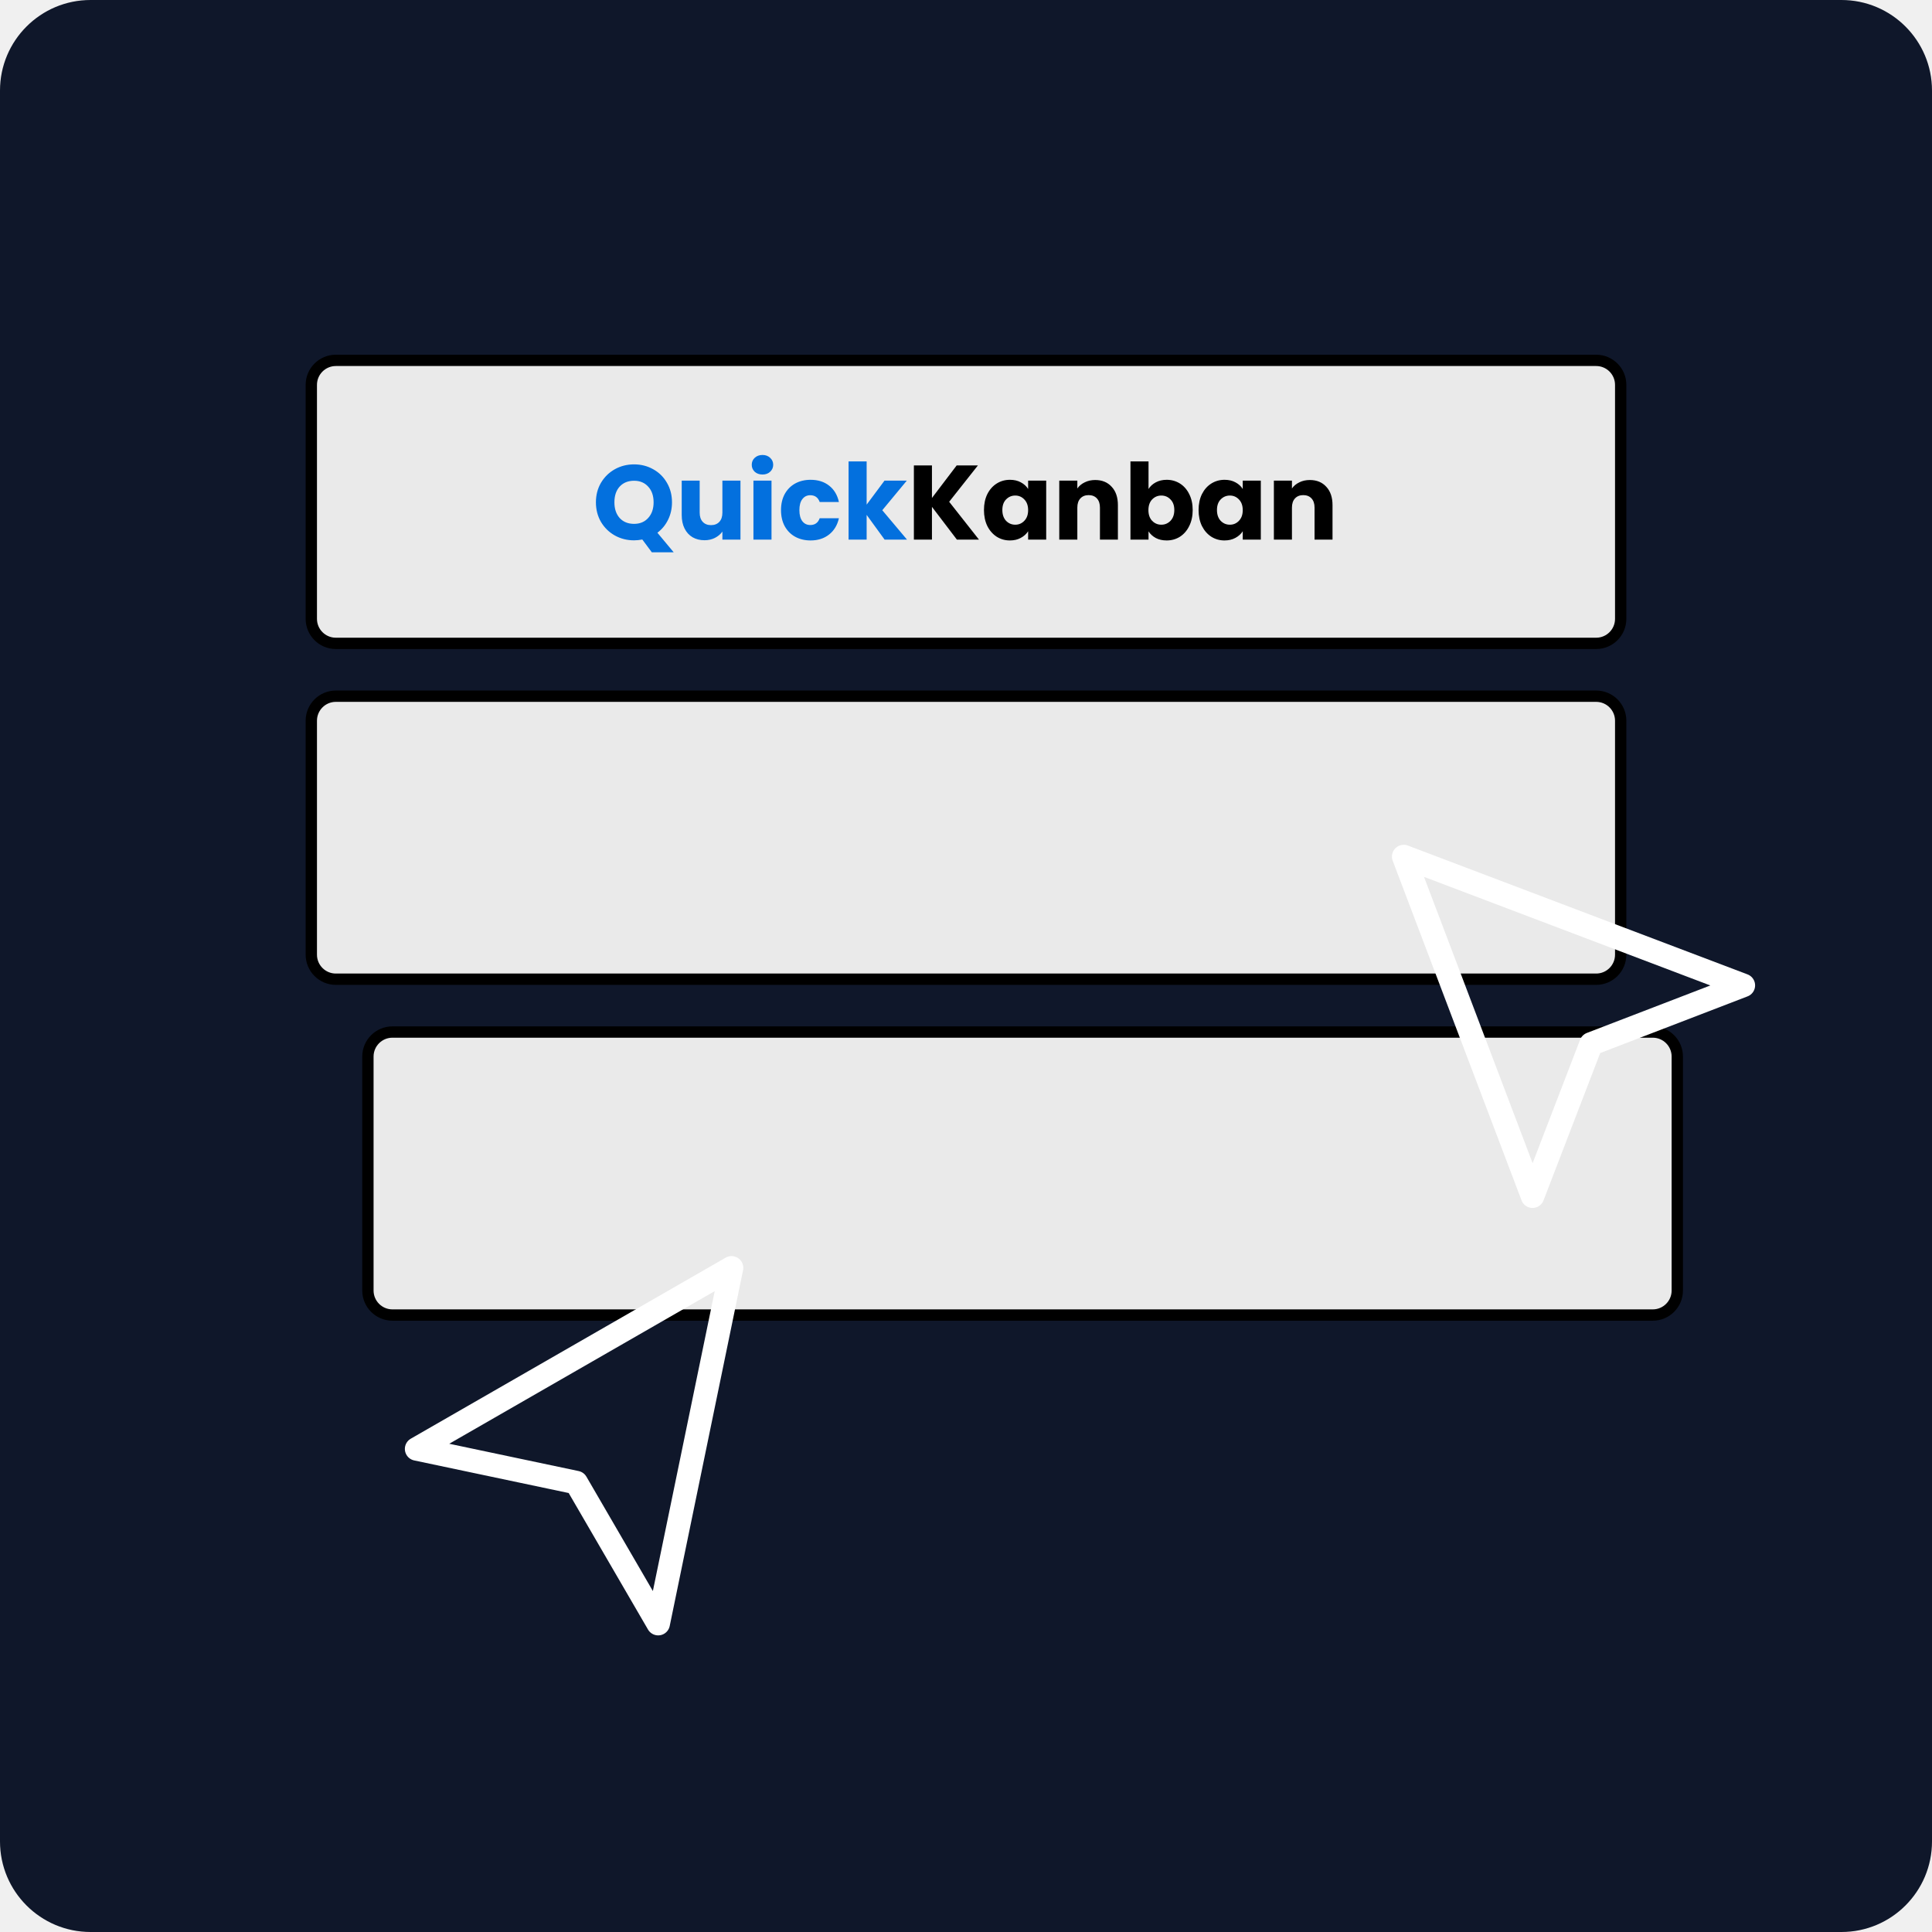
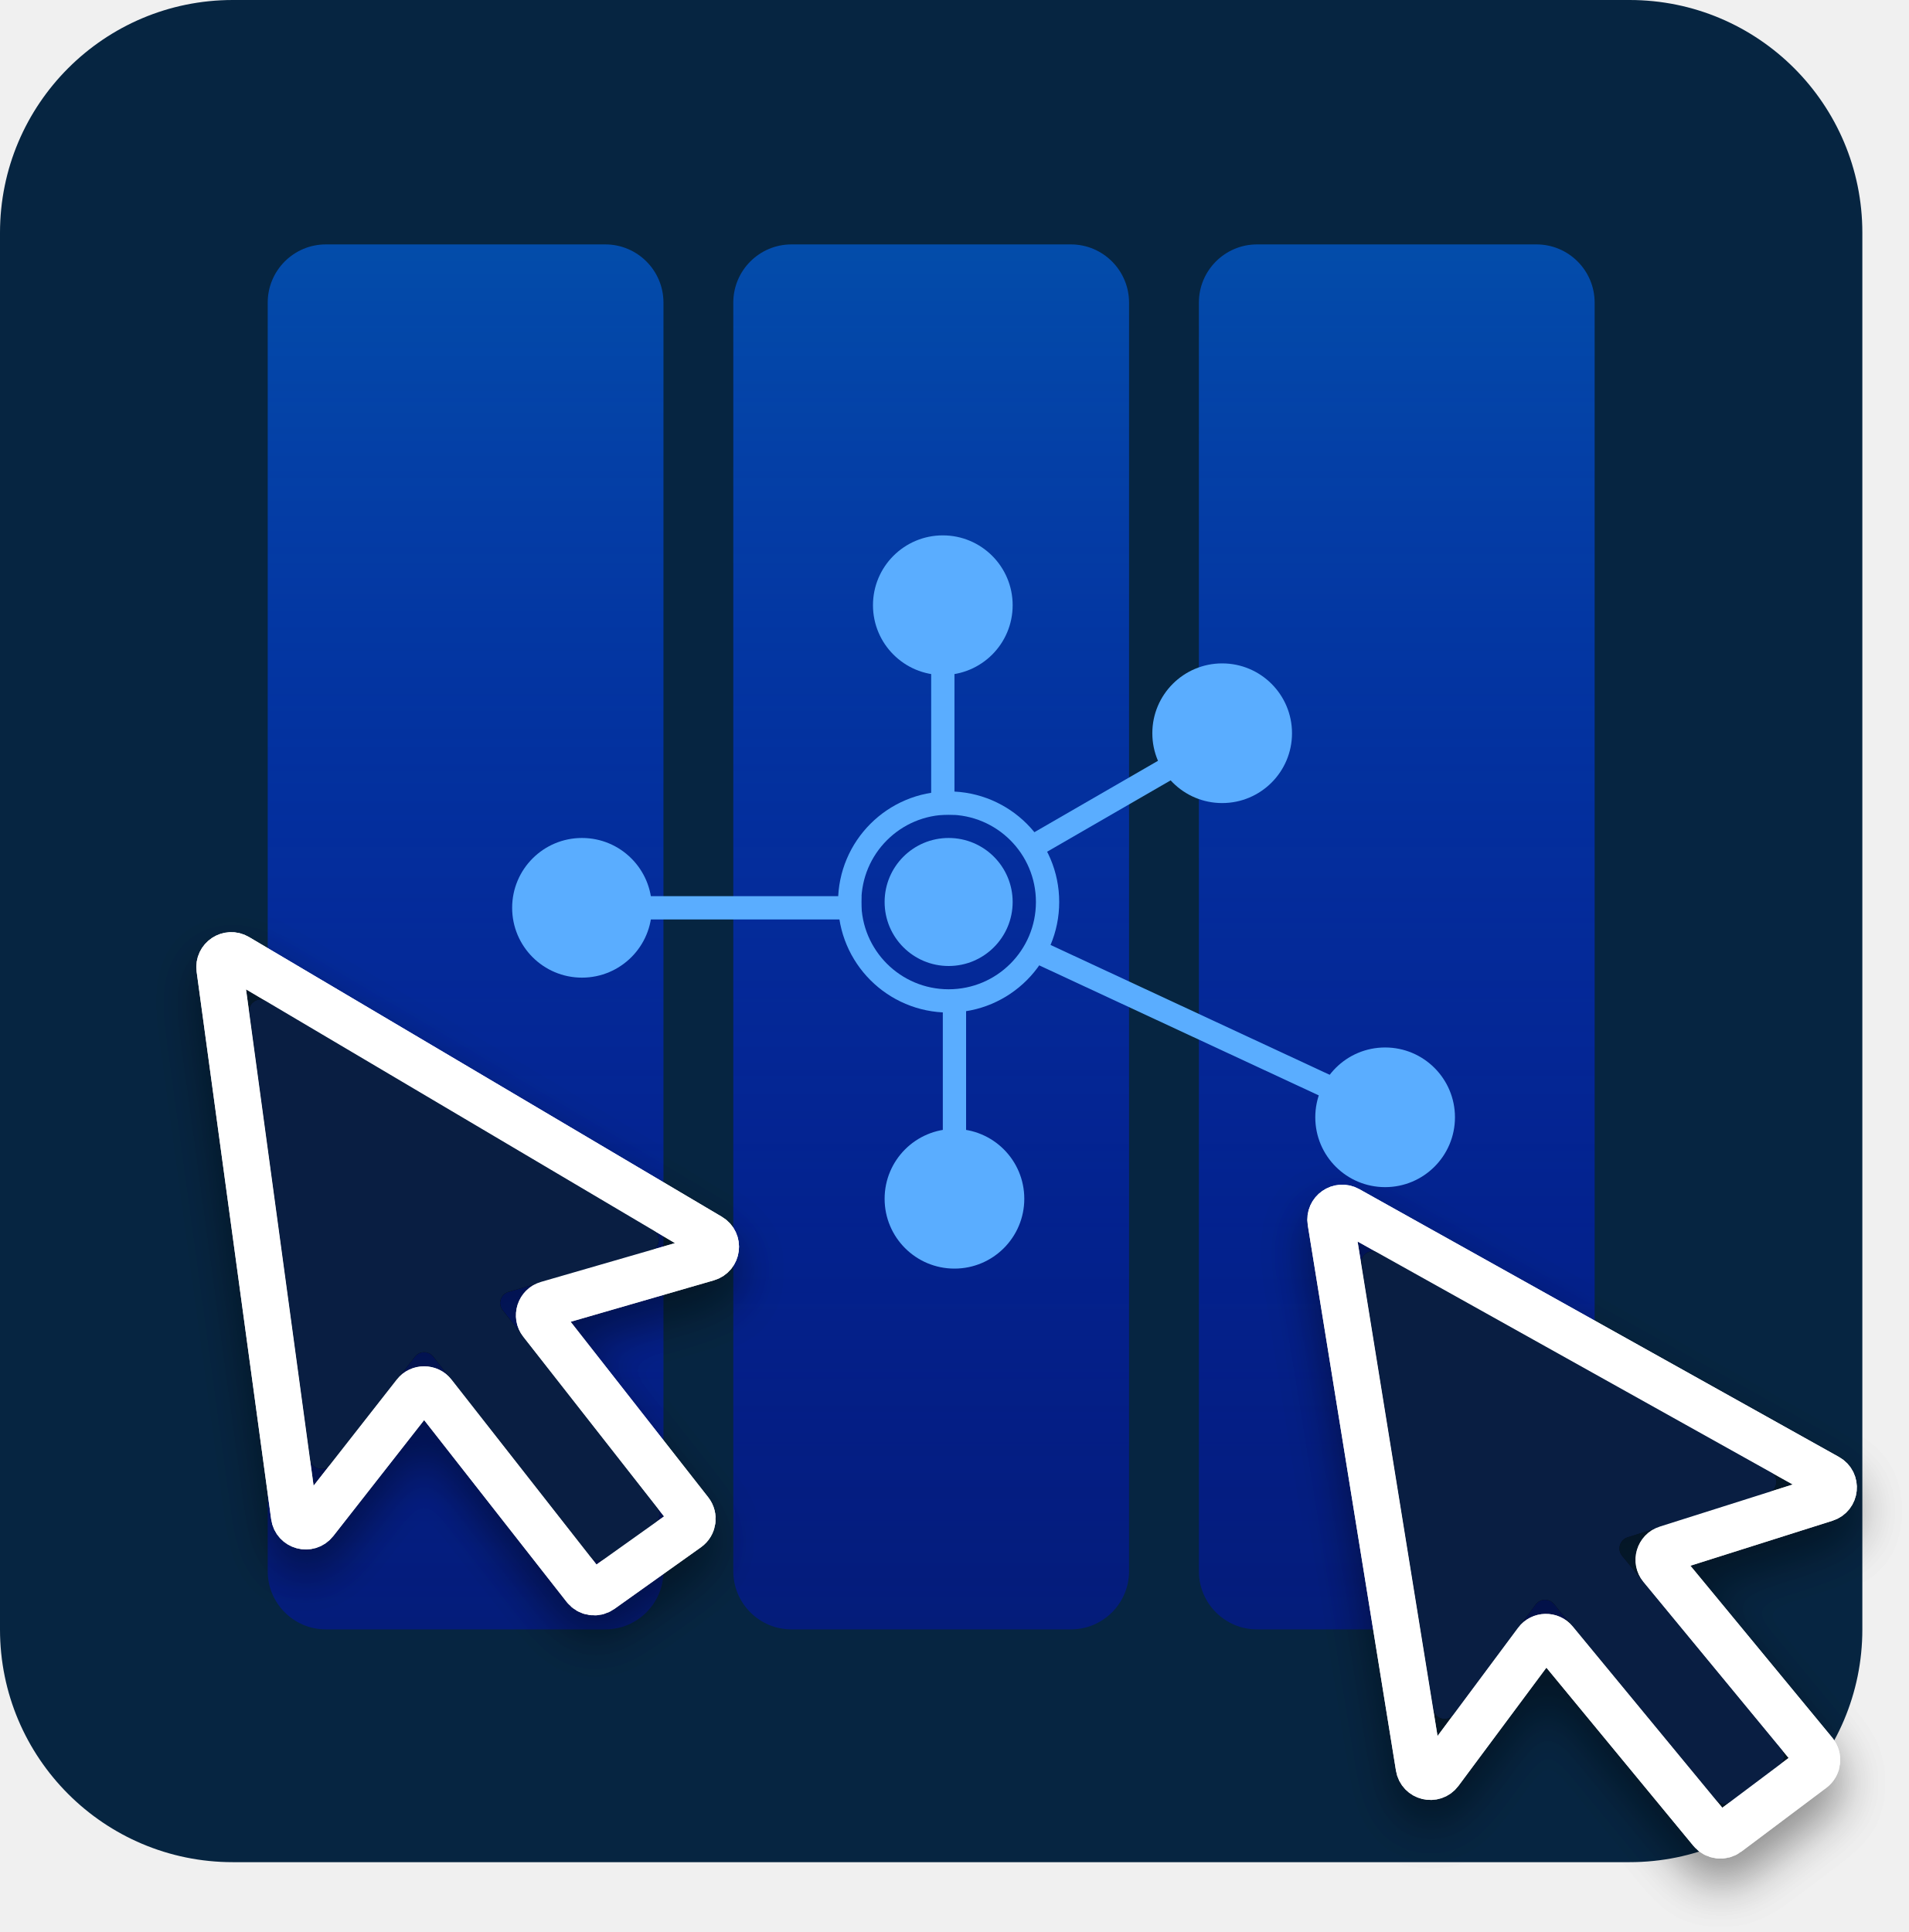
- <svg xmlns="http://www.w3.org/2000/svg" width="512" height="512" viewBox="0 0 512 512" fill="none">
-   <rect width="512" height="512" rx="24" fill="#0F172A" />
-   <rect x="82.5" y="95.5" width="347" height="75" rx="6.5" fill="#EAEAEA" stroke="black" stroke-width="3" />
-   <rect x="82.5" y="184.5" width="347" height="75" rx="6.5" fill="#EAEAEA" stroke="black" stroke-width="3" />
-   <rect x="97.5" y="273.5" width="347" height="75" rx="6.5" fill="#EAEAEA" stroke="black" stroke-width="3" />
-   <path d="M172.736 146.36L170.216 142.972C169.469 143.121 168.741 143.196 168.032 143.196C166.184 143.196 164.485 142.767 162.936 141.908C161.405 141.049 160.183 139.855 159.268 138.324C158.372 136.775 157.924 135.039 157.924 133.116C157.924 131.193 158.372 129.467 159.268 127.936C160.183 126.405 161.405 125.211 162.936 124.352C164.485 123.493 166.184 123.064 168.032 123.064C169.88 123.064 171.569 123.493 173.1 124.352C174.649 125.211 175.863 126.405 176.74 127.936C177.636 129.467 178.084 131.193 178.084 133.116C178.084 134.796 177.739 136.336 177.048 137.736C176.376 139.117 175.433 140.265 174.22 141.18L178.532 146.36H172.736ZM162.824 133.116C162.824 134.852 163.291 136.243 164.224 137.288C165.176 138.315 166.445 138.828 168.032 138.828C169.6 138.828 170.851 138.305 171.784 137.26C172.736 136.215 173.212 134.833 173.212 133.116C173.212 131.38 172.736 129.999 171.784 128.972C170.851 127.927 169.6 127.404 168.032 127.404C166.445 127.404 165.176 127.917 164.224 128.944C163.291 129.971 162.824 131.361 162.824 133.116ZM196.23 127.376V143H191.442V140.872C190.957 141.563 190.294 142.123 189.454 142.552C188.633 142.963 187.718 143.168 186.71 143.168C185.516 143.168 184.461 142.907 183.546 142.384C182.632 141.843 181.922 141.068 181.418 140.06C180.914 139.052 180.662 137.867 180.662 136.504V127.376H185.422V135.86C185.422 136.905 185.693 137.717 186.234 138.296C186.776 138.875 187.504 139.164 188.418 139.164C189.352 139.164 190.089 138.875 190.63 138.296C191.172 137.717 191.442 136.905 191.442 135.86V127.376H196.23ZM202.078 125.752C201.238 125.752 200.547 125.509 200.006 125.024C199.483 124.52 199.222 123.904 199.222 123.176C199.222 122.429 199.483 121.813 200.006 121.328C200.547 120.824 201.238 120.572 202.078 120.572C202.899 120.572 203.571 120.824 204.094 121.328C204.635 121.813 204.906 122.429 204.906 123.176C204.906 123.904 204.635 124.52 204.094 125.024C203.571 125.509 202.899 125.752 202.078 125.752ZM204.458 127.376V143H199.67V127.376H204.458ZM206.975 135.188C206.975 133.564 207.302 132.145 207.955 130.932C208.627 129.719 209.551 128.785 210.727 128.132C211.922 127.479 213.285 127.152 214.815 127.152C216.775 127.152 218.409 127.665 219.715 128.692C221.041 129.719 221.909 131.165 222.319 133.032H217.223C216.794 131.837 215.963 131.24 214.731 131.24C213.854 131.24 213.154 131.585 212.631 132.276C212.109 132.948 211.847 133.919 211.847 135.188C211.847 136.457 212.109 137.437 212.631 138.128C213.154 138.8 213.854 139.136 214.731 139.136C215.963 139.136 216.794 138.539 217.223 137.344H222.319C221.909 139.173 221.041 140.611 219.715 141.656C218.39 142.701 216.757 143.224 214.815 143.224C213.285 143.224 211.922 142.897 210.727 142.244C209.551 141.591 208.627 140.657 207.955 139.444C207.302 138.231 206.975 136.812 206.975 135.188ZM234.429 143L229.669 136.448V143H224.881V122.28H229.669V133.732L234.401 127.376H240.309L233.813 135.216L240.365 143H234.429Z" fill="#0370DE" />
-   <path d="M253.585 143L246.977 134.32V143H242.189V123.344H246.977V131.968L253.529 123.344H259.157L251.541 132.976L259.437 143H253.585ZM260.761 135.16C260.761 133.555 261.059 132.145 261.657 130.932C262.273 129.719 263.103 128.785 264.149 128.132C265.194 127.479 266.361 127.152 267.649 127.152C268.75 127.152 269.711 127.376 270.533 127.824C271.373 128.272 272.017 128.86 272.465 129.588V127.376H277.253V143H272.465V140.788C271.998 141.516 271.345 142.104 270.505 142.552C269.683 143 268.722 143.224 267.621 143.224C266.351 143.224 265.194 142.897 264.149 142.244C263.103 141.572 262.273 140.629 261.657 139.416C261.059 138.184 260.761 136.765 260.761 135.16ZM272.465 135.188C272.465 133.993 272.129 133.051 271.457 132.36C270.803 131.669 270.001 131.324 269.049 131.324C268.097 131.324 267.285 131.669 266.613 132.36C265.959 133.032 265.633 133.965 265.633 135.16C265.633 136.355 265.959 137.307 266.613 138.016C267.285 138.707 268.097 139.052 269.049 139.052C270.001 139.052 270.803 138.707 271.457 138.016C272.129 137.325 272.465 136.383 272.465 135.188ZM290.236 127.208C292.066 127.208 293.522 127.805 294.604 129C295.706 130.176 296.256 131.8 296.256 133.872V143H291.496V134.516C291.496 133.471 291.226 132.659 290.684 132.08C290.143 131.501 289.415 131.212 288.5 131.212C287.586 131.212 286.858 131.501 286.316 132.08C285.775 132.659 285.504 133.471 285.504 134.516V143H280.716V127.376H285.504V129.448C285.99 128.757 286.643 128.216 287.464 127.824C288.286 127.413 289.21 127.208 290.236 127.208ZM304.372 129.588C304.82 128.86 305.464 128.272 306.304 127.824C307.144 127.376 308.105 127.152 309.188 127.152C310.476 127.152 311.642 127.479 312.688 128.132C313.733 128.785 314.554 129.719 315.152 130.932C315.768 132.145 316.076 133.555 316.076 135.16C316.076 136.765 315.768 138.184 315.152 139.416C314.554 140.629 313.733 141.572 312.688 142.244C311.642 142.897 310.476 143.224 309.188 143.224C308.086 143.224 307.125 143.009 306.304 142.58C305.482 142.132 304.838 141.544 304.372 140.816V143H299.584V122.28H304.372V129.588ZM311.204 135.16C311.204 133.965 310.868 133.032 310.196 132.36C309.542 131.669 308.73 131.324 307.76 131.324C306.808 131.324 305.996 131.669 305.324 132.36C304.67 133.051 304.344 133.993 304.344 135.188C304.344 136.383 304.67 137.325 305.324 138.016C305.996 138.707 306.808 139.052 307.76 139.052C308.712 139.052 309.524 138.707 310.196 138.016C310.868 137.307 311.204 136.355 311.204 135.16ZM317.636 135.16C317.636 133.555 317.934 132.145 318.532 130.932C319.148 129.719 319.978 128.785 321.024 128.132C322.069 127.479 323.236 127.152 324.524 127.152C325.625 127.152 326.586 127.376 327.408 127.824C328.248 128.272 328.892 128.86 329.34 129.588V127.376H334.128V143H329.34V140.788C328.873 141.516 328.22 142.104 327.38 142.552C326.558 143 325.597 143.224 324.496 143.224C323.226 143.224 322.069 142.897 321.024 142.244C319.978 141.572 319.148 140.629 318.532 139.416C317.934 138.184 317.636 136.765 317.636 135.16ZM329.34 135.188C329.34 133.993 329.004 133.051 328.332 132.36C327.678 131.669 326.876 131.324 325.924 131.324C324.972 131.324 324.16 131.669 323.488 132.36C322.834 133.032 322.508 133.965 322.508 135.16C322.508 136.355 322.834 137.307 323.488 138.016C324.16 138.707 324.972 139.052 325.924 139.052C326.876 139.052 327.678 138.707 328.332 138.016C329.004 137.325 329.34 136.383 329.34 135.188ZM347.111 127.208C348.941 127.208 350.397 127.805 351.479 129C352.581 130.176 353.131 131.8 353.131 133.872V143H348.371V134.516C348.371 133.471 348.101 132.659 347.559 132.08C347.018 131.501 346.29 131.212 345.375 131.212C344.461 131.212 343.733 131.501 343.191 132.08C342.65 132.659 342.379 133.471 342.379 134.516V143H337.591V127.376H342.379V129.448C342.865 128.757 343.518 128.216 344.339 127.824C345.161 127.413 346.085 127.208 347.111 127.208Z" fill="black" />
-   <path d="M174.425 430.274L193.862 336L110.413 383.976L152.707 392.9L174.425 430.274Z" stroke="white" stroke-width="6.24" stroke-linecap="round" stroke-linejoin="round" />
-   <path d="M462 261.138L372 227L406.138 317L421.655 276.655L462 261.138Z" stroke="white" stroke-width="6.24" stroke-linecap="round" stroke-linejoin="round" />
+ <svg xmlns="http://www.w3.org/2000/svg" width="164" height="166" viewBox="0 0 164 166" fill="none">
+   <path d="M0 20C0 8.954 8.954 0 20 0H140C151.046 0 160 8.954 160 20V140C160 151.046 151.046 160 140 160H20C8.954 160 0 151.046 0 140V20Z" fill="#062541" />
+   <rect x="23" y="21" width="34" height="119" rx="5" fill="url(#paint0_linear_2_2)" />
+   <rect x="103" y="21" width="34" height="119" rx="5" fill="url(#paint1_linear_2_2)" />
+   <rect x="63" y="21" width="34" height="119" rx="5" fill="url(#paint2_linear_2_2)" />
+   <g filter="url(#filter0_d_2_2)">
+     <path d="M124.919 147.291C124.391 148 123.27 147.726 123.129 146.854L116.956 108.67C116.822 107.844 117.701 107.229 118.431 107.637L152.1 126.439C152.866 126.866 152.75 128.001 151.915 128.266L139.832 132.091C139.156 132.305 138.911 133.134 139.362 133.681L153.035 150.256C153.398 150.696 153.32 151.35 152.864 151.692L148.742 154.787C148.314 155.108 147.71 155.036 147.37 154.624L133.508 137.82C133.095 137.319 132.322 137.339 131.934 137.859L124.919 147.291Z" fill="black" />
+     <path d="M117.624 104.935L115.805 103.919C115.075 103.511 114.196 104.126 114.33 104.951L121.532 149.499L121.906 151.815C122.047 152.687 123.168 152.961 123.696 152.252L125.124 150.331L132.013 141.07C132.4 140.55 133.174 140.53 133.587 141.031L146.419 156.587L147.035 157.333C147.375 157.746 147.979 157.818 148.406 157.497L149.194 156.905L155.705 152.017C156.161 151.675 156.239 151.021 155.876 150.581L155.261 149.836L142.742 134.659C142.291 134.113 142.536 133.284 143.212 133.07L154.732 129.422L156.831 128.758C157.666 128.494 157.782 127.359 157.016 126.932L117.624 104.935Z" stroke="white" stroke-width="4" />
+   </g>
+   <g filter="url(#filter1_d_2_2)">
+     <path d="M124.919 147.291C124.391 148 123.27 147.726 123.129 146.854L116.956 108.67C116.822 107.844 117.701 107.229 118.431 107.637L152.1 126.439C152.866 126.866 152.75 128.001 151.915 128.266L139.832 132.091C139.156 132.305 138.911 133.134 139.362 133.681L153.035 150.256C153.398 150.696 153.32 151.35 152.864 151.692L148.742 154.787C148.314 155.108 147.71 155.036 147.37 154.624L133.508 137.82C133.095 137.319 132.322 137.339 131.934 137.859L124.919 147.291Z" fill="#091E42" />
+     <path d="M117.624 104.935L115.805 103.919C115.075 103.511 114.196 104.126 114.33 104.951L121.532 149.499L121.906 151.815C122.047 152.687 123.168 152.961 123.696 152.252L125.124 150.331L132.013 141.07C132.4 140.55 133.174 140.53 133.587 141.031L146.419 156.587L147.035 157.333C147.375 157.746 147.979 157.818 148.406 157.497L149.194 156.905L155.705 152.017C156.161 151.675 156.239 151.021 155.876 150.581L155.261 149.836L142.742 134.659C142.291 134.113 142.536 133.284 143.212 133.07L154.732 129.422L156.831 128.758C157.666 128.494 157.782 127.359 157.016 126.932L117.624 104.935Z" stroke="white" stroke-width="4" />
+   </g>
+   <g filter="url(#filter2_d_2_2)">
+     <path d="M28.404 125.82C27.859 126.516 26.745 126.214 26.626 125.338L21.409 87.011C21.296 86.183 22.189 85.59 22.909 86.016L56.098 105.653C56.852 106.1 56.709 107.231 55.867 107.475L43.692 110.997C43.011 111.194 42.746 112.017 43.183 112.574L56.438 129.486C56.79 129.935 56.695 130.586 56.231 130.917L52.032 133.909C51.597 134.219 50.995 134.132 50.665 133.711L37.227 116.566C36.827 116.055 36.053 116.055 35.653 116.566L28.404 125.82Z" fill="black" />
+     <path d="M22.17 83.294L20.376 82.233C19.657 81.807 18.763 82.4 18.876 83.229L24.963 127.942L25.28 130.267C25.399 131.142 26.513 131.444 27.058 130.748L28.534 128.864L35.651 119.778C36.052 119.267 36.825 119.267 37.226 119.778L49.665 135.65L50.262 136.411C50.592 136.832 51.194 136.919 51.63 136.609L52.432 136.037L59.063 131.313C59.527 130.982 59.621 130.331 59.27 129.882L58.674 129.122L46.538 113.637C46.1 113.079 46.366 112.257 47.047 112.06L58.655 108.701L60.769 108.09C61.611 107.846 61.755 106.715 61 106.269L22.17 83.294Z" stroke="white" stroke-width="4" />
+   </g>
+   <g filter="url(#filter3_d_2_2)">
+     <path d="M28.404 125.82C27.859 126.516 26.745 126.214 26.626 125.338L21.409 87.011C21.296 86.183 22.189 85.59 22.909 86.016L56.098 105.653C56.852 106.1 56.709 107.231 55.867 107.475L43.692 110.997C43.011 111.194 42.746 112.017 43.183 112.574L56.438 129.486C56.79 129.935 56.695 130.586 56.231 130.917L52.032 133.909C51.597 134.219 50.995 134.132 50.665 133.711L37.227 116.566C36.827 116.055 36.053 116.055 35.653 116.566L28.404 125.82Z" fill="#091E42" />
+     <path d="M22.17 83.294L20.376 82.233C19.657 81.807 18.763 82.4 18.876 83.229L24.963 127.942L25.28 130.267C25.399 131.142 26.513 131.444 27.058 130.748L28.534 128.864L35.651 119.778C36.052 119.267 36.825 119.267 37.226 119.778L49.665 135.65L50.262 136.411C50.592 136.832 51.194 136.919 51.63 136.609L52.432 136.037L59.063 131.313C59.527 130.982 59.621 130.331 59.27 129.882L58.674 129.122L46.538 113.637C46.1 113.079 46.366 112.257 47.047 112.06L58.655 108.701L60.769 108.09C61.611 107.846 61.755 106.715 61 106.269L22.17 83.294Z" stroke="white" stroke-width="4" />
+   </g>
+   <rect x="80" y="52" width="2" height="18" fill="#5AADFF" />
+   <rect x="81" y="86" width="2" height="18" fill="#5AADFF" />
+   <rect x="53" y="79" width="2" height="21" transform="rotate(-90 53 79)" fill="#5AADFF" />
+   <rect x="103.586" y="63" width="2" height="18" transform="rotate(59.9831 103.586 63)" fill="#5AADFF" />
+   <rect x="119.083" y="94.603" width="2" height="32.249" transform="rotate(114.949 119.083 94.6032)" fill="#5AADFF" />
+   <circle cx="81.5" cy="77.5" r="8.5" stroke="#5AADFF" stroke-width="2" />
+   <circle cx="81" cy="52" r="6" fill="#5AADFF" />
+   <circle cx="81.5" cy="77.5" r="5.5" fill="#5AADFF" />
+   <circle cx="82" cy="103" r="6" fill="#5AADFF" />
+   <circle cx="119" cy="96" r="6" fill="#5AADFF" />
+   <circle cx="50" cy="78" r="6" fill="#5AADFF" />
+   <circle cx="105" cy="63" r="6" fill="#5AADFF" />
+   <defs>
+     <filter id="filter0_d_2_2" x="108.315" y="99.785" width="55.215" height="65.912" filterUnits="userSpaceOnUse" color-interpolation-filters="sRGB">
+       <feFlood flood-opacity="0" result="BackgroundImageFix" />
+       <feColorMatrix in="SourceAlpha" type="matrix" values="0 0 0 0 0 0 0 0 0 0 0 0 0 0 0 0 0 0 127 0" result="hardAlpha" />
+       <feOffset dy="2" />
+       <feGaussianBlur stdDeviation="2" />
+       <feColorMatrix type="matrix" values="0 0 0 0 0 0 0 0 0 0 0 0 0 0 0 0 0 0 0.24 0" />
+       <feBlend mode="normal" in2="BackgroundImageFix" result="effect1_dropShadow_2_2" />
+       <feBlend mode="normal" in="SourceGraphic" in2="effect1_dropShadow_2_2" result="shape" />
+     </filter>
+     <filter id="filter1_d_2_2" x="108.315" y="99.785" width="55.215" height="65.912" filterUnits="userSpaceOnUse" color-interpolation-filters="sRGB">
+       <feFlood flood-opacity="0" result="BackgroundImageFix" />
+       <feColorMatrix in="SourceAlpha" type="matrix" values="0 0 0 0 0 0 0 0 0 0 0 0 0 0 0 0 0 0 127 0" result="hardAlpha" />
+       <feOffset dy="2" />
+       <feGaussianBlur stdDeviation="2" />
+       <feColorMatrix type="matrix" values="0 0 0 0 0 0 0 0 0 0 0 0 0 0 0 0 0 0 0.24 0" />
+       <feBlend mode="normal" in2="BackgroundImageFix" result="effect1_dropShadow_2_2" />
+       <feBlend mode="normal" in="SourceGraphic" in2="effect1_dropShadow_2_2" result="shape" />
+     </filter>
+     <filter id="filter2_d_2_2" x="12.865" y="78.087" width="54.627" height="66.708" filterUnits="userSpaceOnUse" color-interpolation-filters="sRGB">
+       <feFlood flood-opacity="0" result="BackgroundImageFix" />
+       <feColorMatrix in="SourceAlpha" type="matrix" values="0 0 0 0 0 0 0 0 0 0 0 0 0 0 0 0 0 0 127 0" result="hardAlpha" />
+       <feOffset dy="2" />
+       <feGaussianBlur stdDeviation="2" />
+       <feColorMatrix type="matrix" values="0 0 0 0 0 0 0 0 0 0 0 0 0 0 0 0 0 0 0.24 0" />
+       <feBlend mode="normal" in2="BackgroundImageFix" result="effect1_dropShadow_2_2" />
+       <feBlend mode="normal" in="SourceGraphic" in2="effect1_dropShadow_2_2" result="shape" />
+     </filter>
+     <filter id="filter3_d_2_2" x="12.865" y="78.087" width="54.627" height="66.708" filterUnits="userSpaceOnUse" color-interpolation-filters="sRGB">
+       <feFlood flood-opacity="0" result="BackgroundImageFix" />
+       <feColorMatrix in="SourceAlpha" type="matrix" values="0 0 0 0 0 0 0 0 0 0 0 0 0 0 0 0 0 0 127 0" result="hardAlpha" />
+       <feOffset dy="2" />
+       <feGaussianBlur stdDeviation="2" />
+       <feColorMatrix type="matrix" values="0 0 0 0 0 0 0 0 0 0 0 0 0 0 0 0 0 0 0.24 0" />
+       <feBlend mode="normal" in2="BackgroundImageFix" result="effect1_dropShadow_2_2" />
+       <feBlend mode="normal" in="SourceGraphic" in2="effect1_dropShadow_2_2" result="shape" />
+     </filter>
+     <linearGradient id="paint0_linear_2_2" x1="40" y1="21" x2="40" y2="140" gradientUnits="userSpaceOnUse">
+       <stop stop-color="#0356C4" stop-opacity="0.8" />
+       <stop offset="1" stop-color="#0007FF" stop-opacity="0.3" />
+     </linearGradient>
+     <linearGradient id="paint1_linear_2_2" x1="120" y1="21" x2="120" y2="140" gradientUnits="userSpaceOnUse">
+       <stop stop-color="#0356C4" stop-opacity="0.8" />
+       <stop offset="1" stop-color="#0007FF" stop-opacity="0.3" />
+     </linearGradient>
+     <linearGradient id="paint2_linear_2_2" x1="80" y1="21" x2="80" y2="140" gradientUnits="userSpaceOnUse">
+       <stop stop-color="#0356C4" stop-opacity="0.8" />
+       <stop offset="1" stop-color="#0007FF" stop-opacity="0.3" />
+     </linearGradient>
+   </defs>
</svg>
